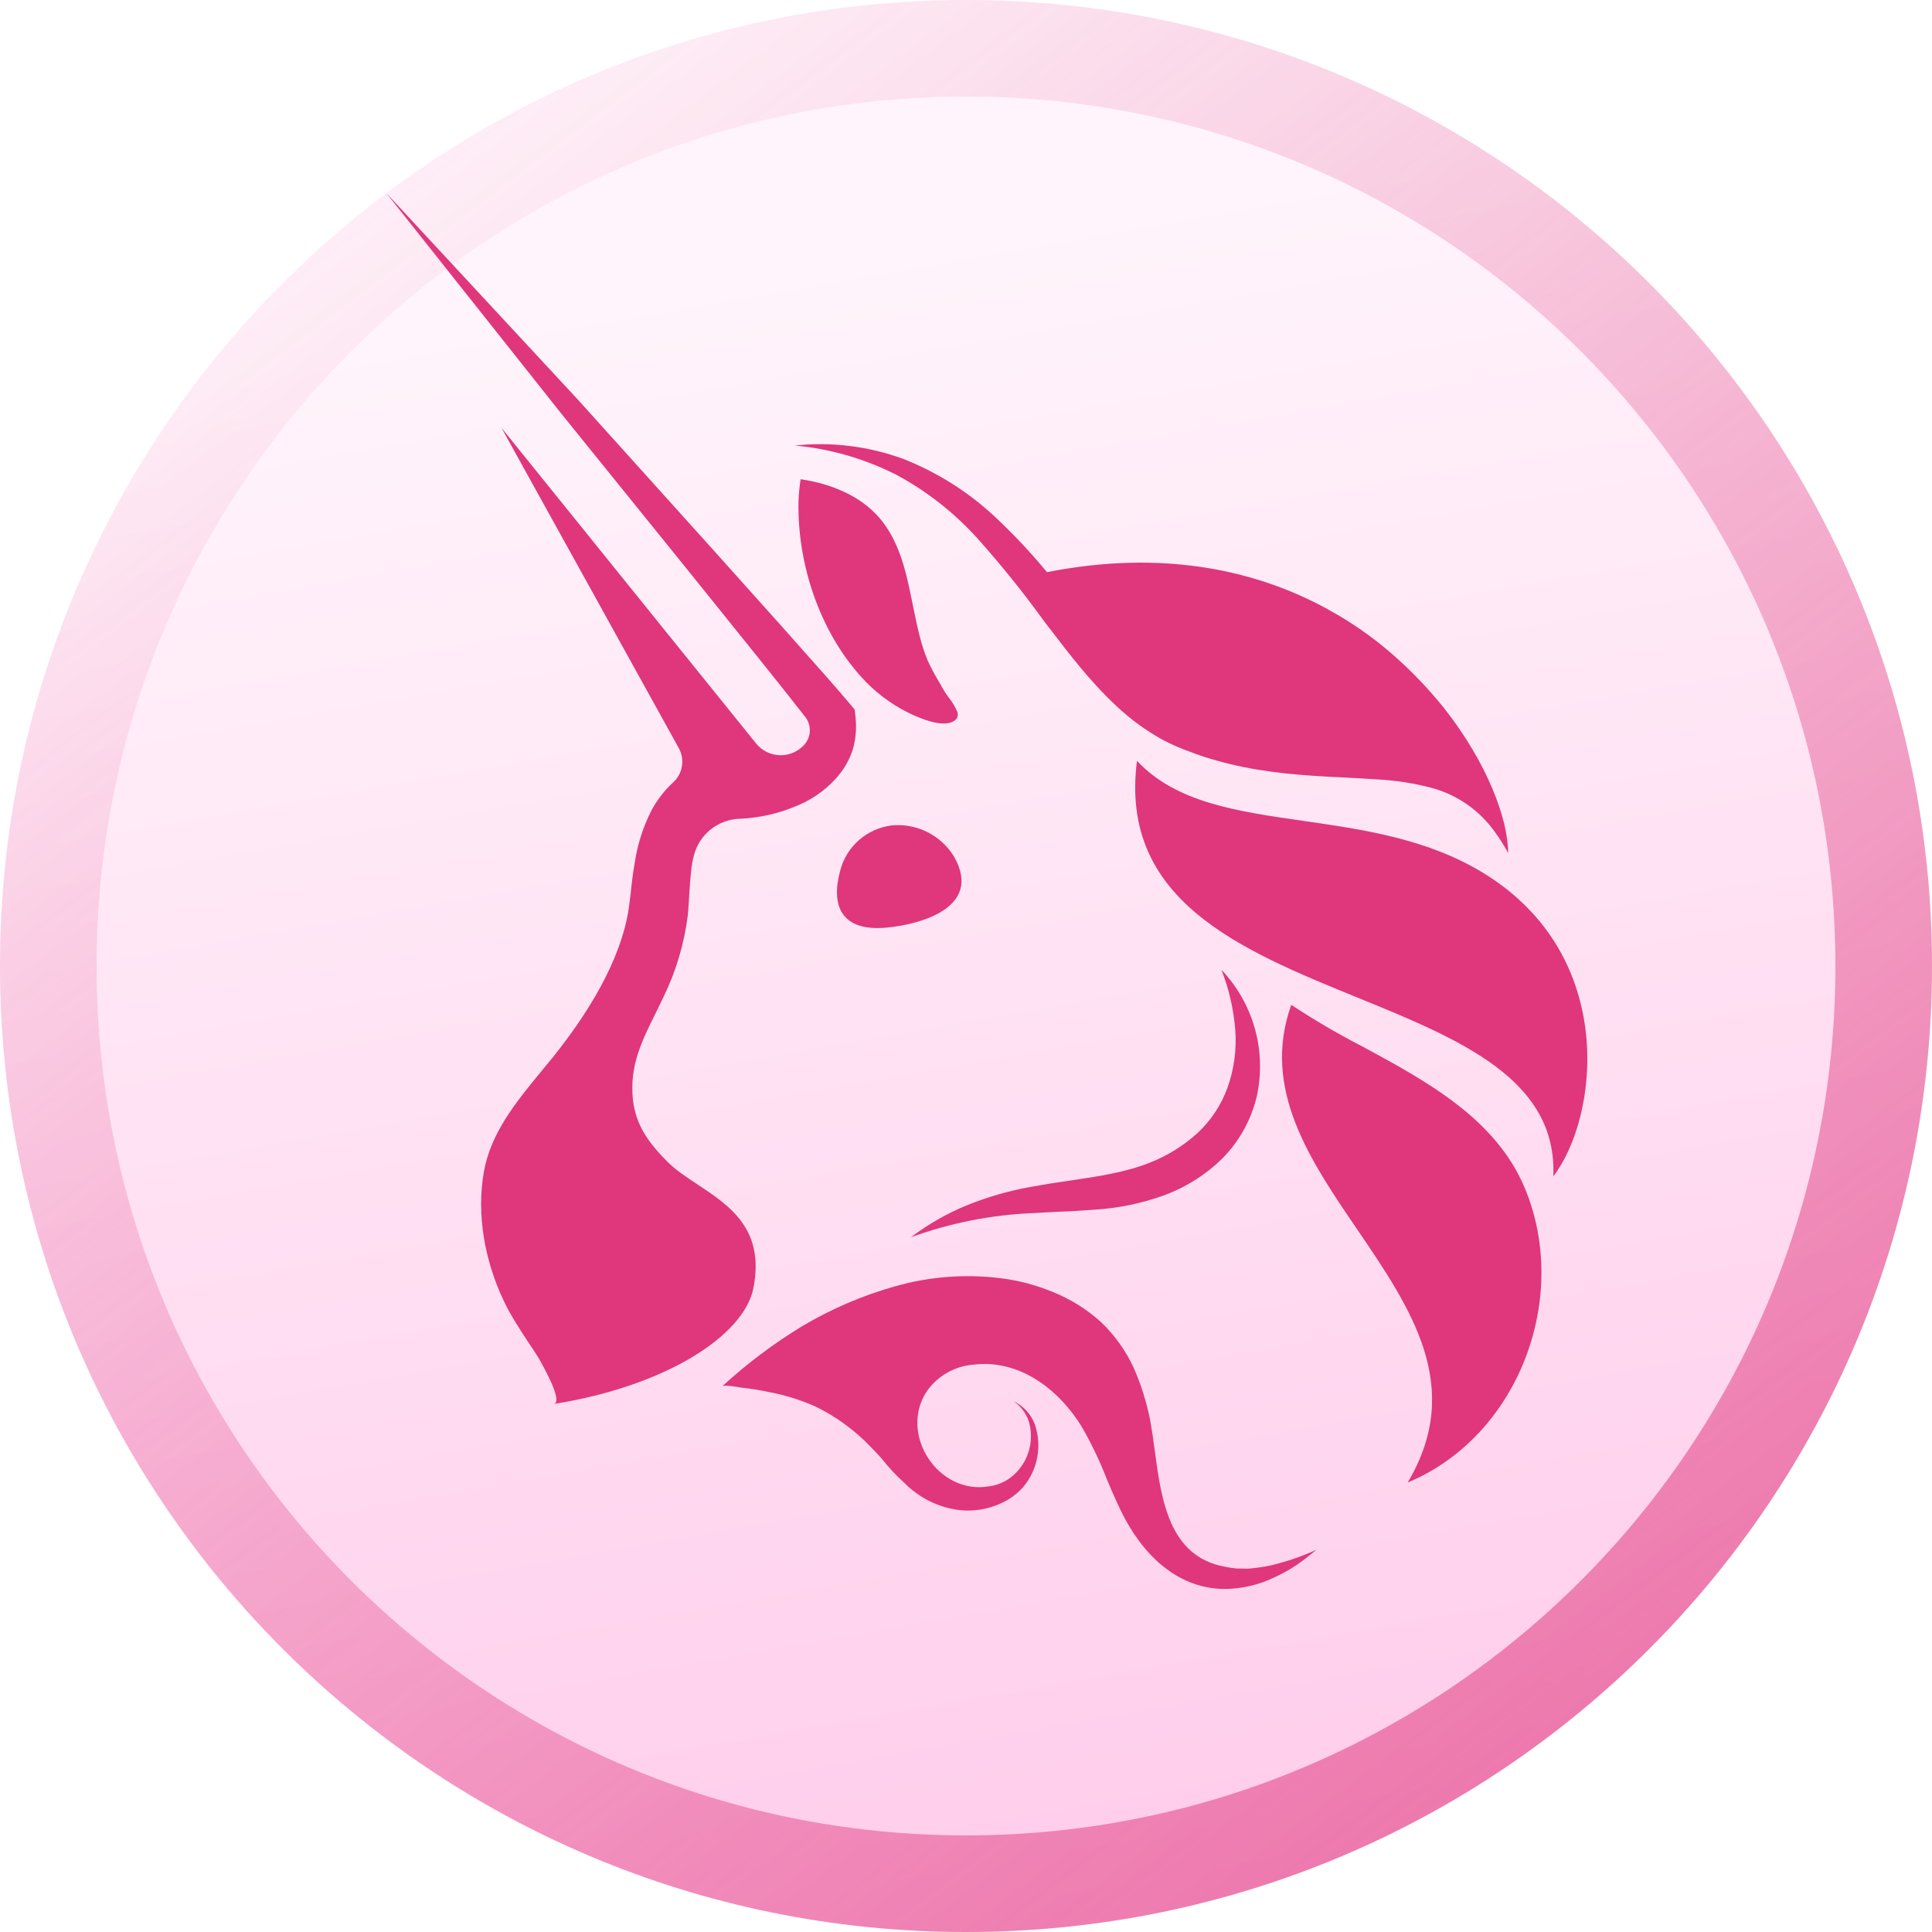
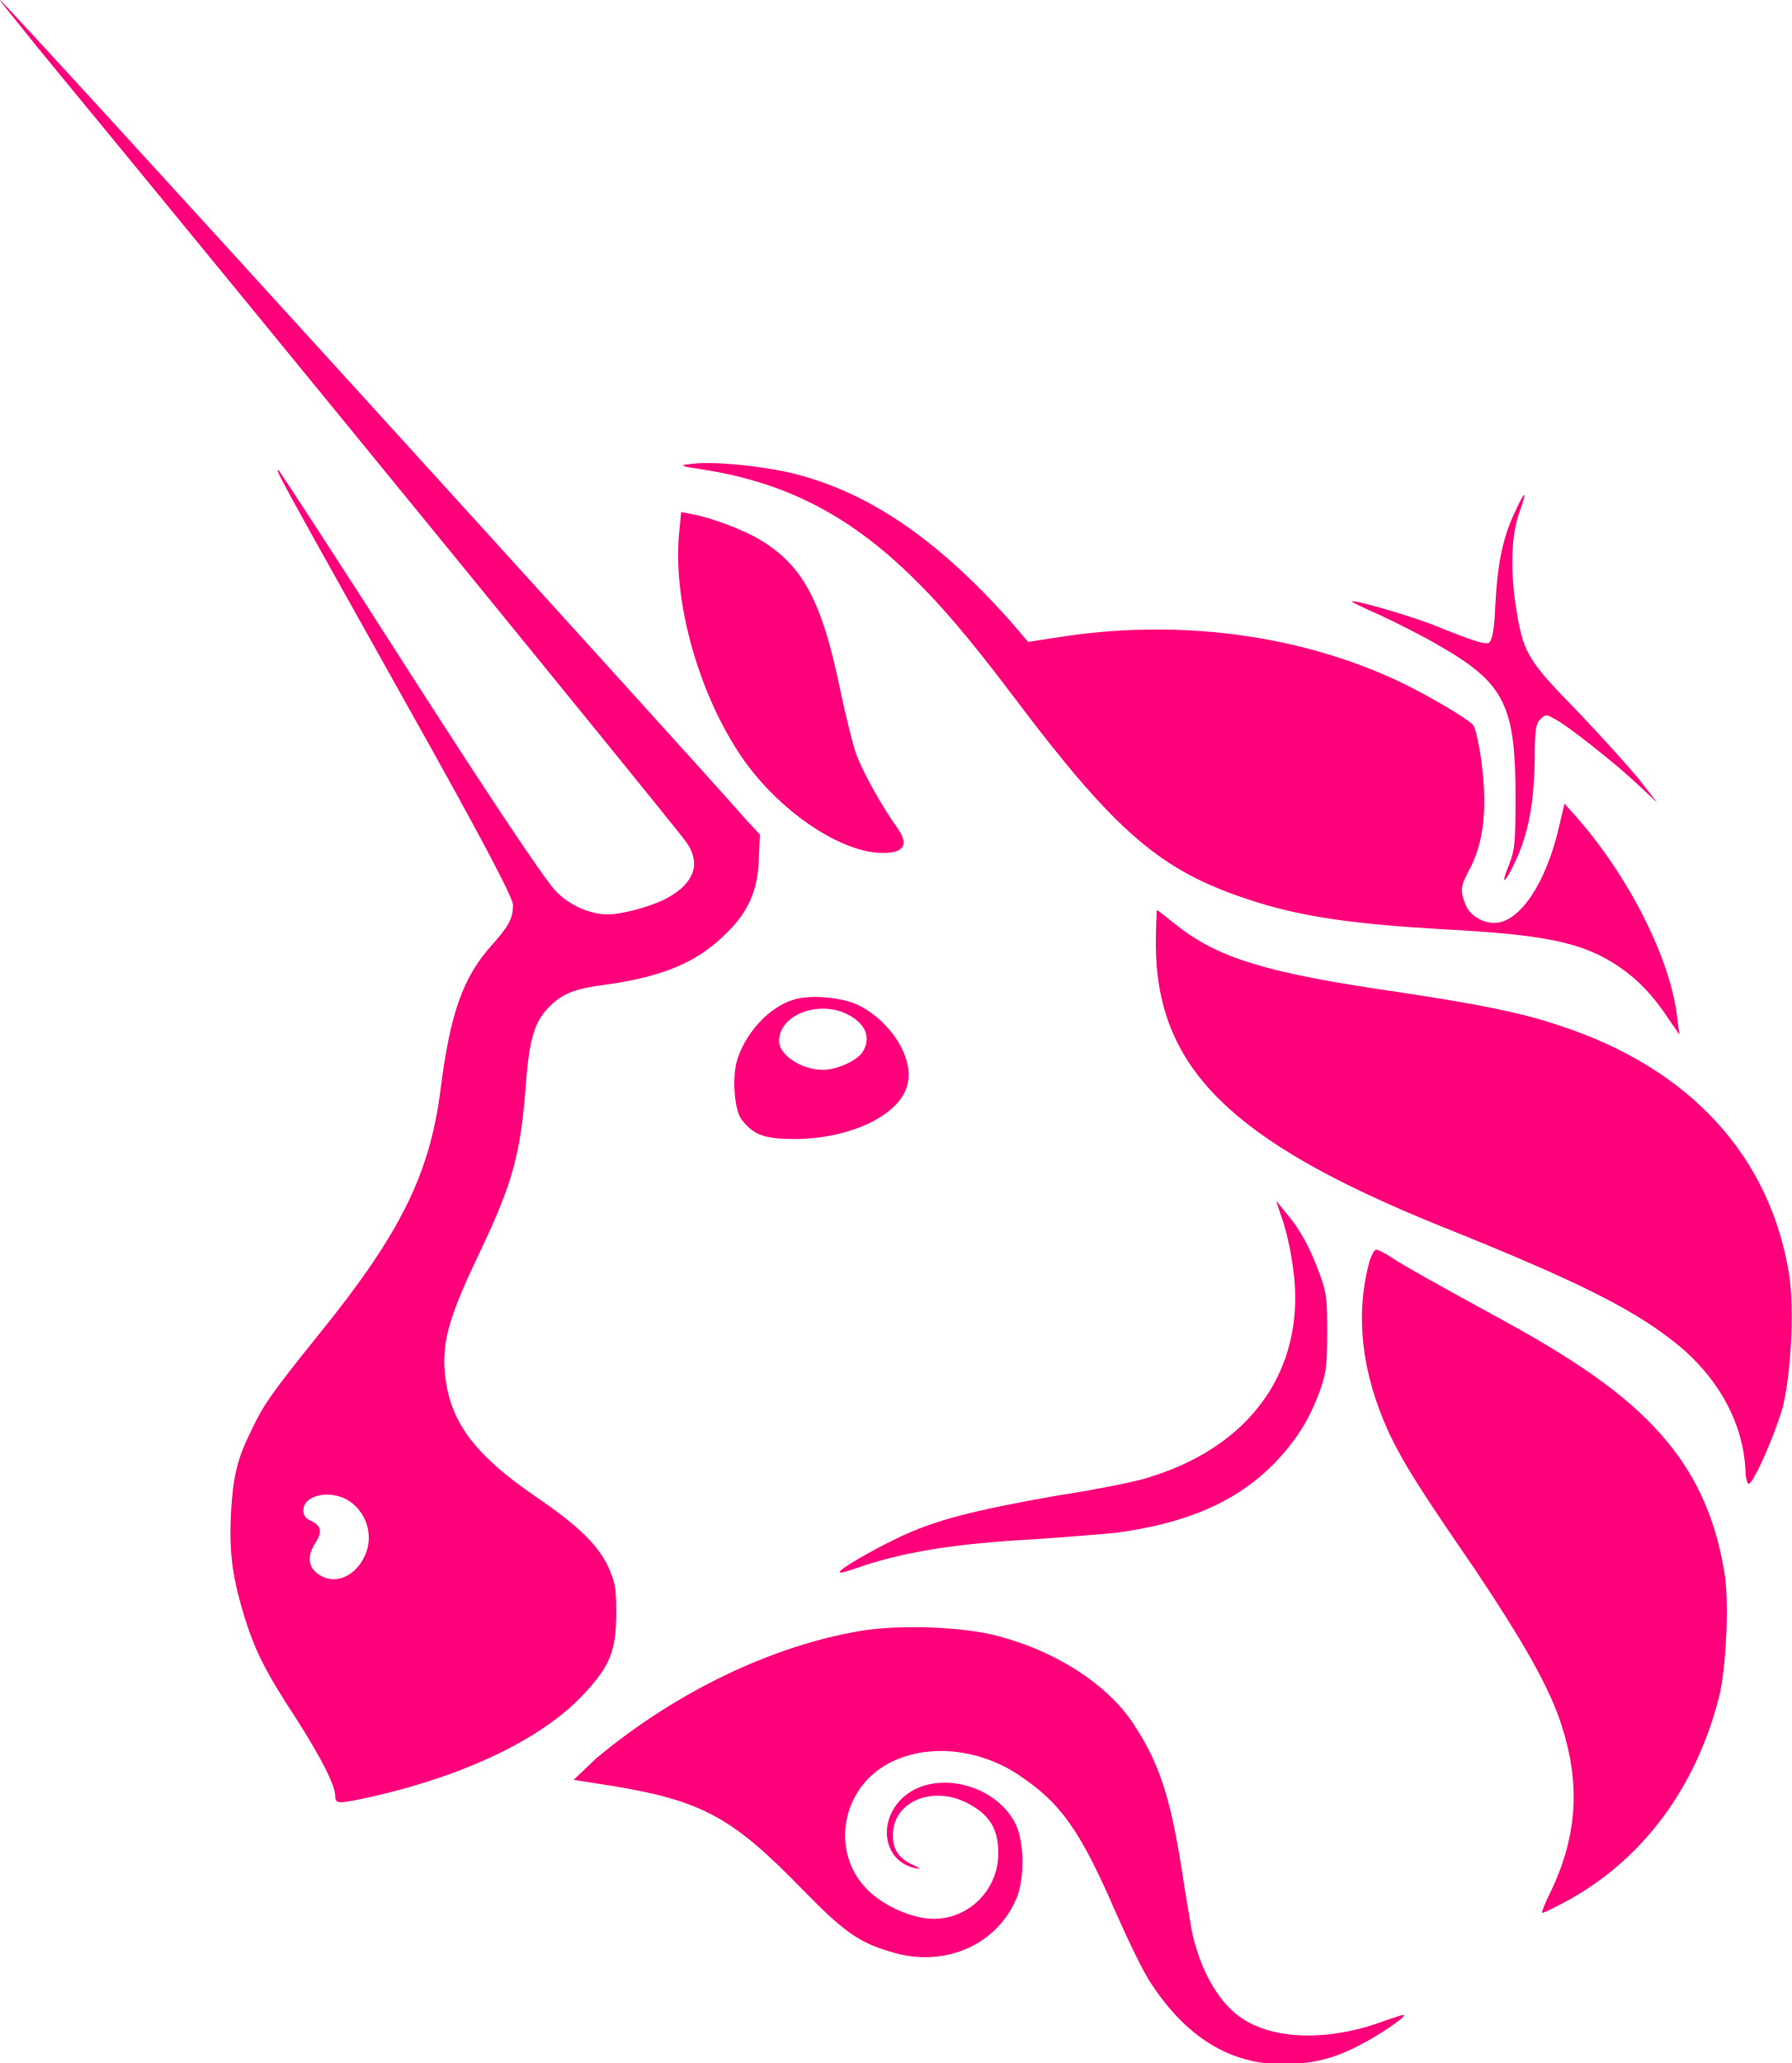
- <svg xmlns="http://www.w3.org/2000/svg" fill="none" viewBox="0 0 20 20">
-   <path fill="url(#uniswap_svg__a)" d="M10 20c5.523 0 10-4.477 10-10S15.523 0 10 0 0 4.477 0 10s4.477 10 10 10" />
-   <path fill="url(#uniswap_svg__b)" fill-rule="evenodd" d="M10 19a9 9 0 1 0 0-18 9 9 0 0 0 0 18m10-9c0 5.523-4.477 10-10 10S0 15.523 0 10 4.477 0 10 0s10 4.477 10 10" clip-rule="evenodd" />
-   <path fill="#df367c" d="M8.84 7.717a.8.8 0 0 1-.133.277c-.116.151-.27.269-.445.342a1.7 1.7 0 0 1-.603.14h-.005a.505.505 0 0 0-.47.377 1 1 0 0 0-.029.16q-.013.119-.02.251-.005.096-.014.205a2.7 2.7 0 0 1-.253.853l-.08.165c-.144.288-.273.548-.236.896.03.269.166.449.348.634.086.089.2.165.32.244.333.22.7.463.579 1.075-.1.496-.918 1.016-2.068 1.198.111-.017-.133-.437-.161-.485l-.002-.003q-.048-.076-.097-.148c-.093-.142-.187-.283-.26-.44-.192-.408-.28-.88-.202-1.327.071-.405.338-.729.594-1.04l.124-.151c.343-.429.703-.99.783-1.545l.02-.156q.014-.152.042-.315.043-.28.171-.533.089-.166.226-.292a.29.29 0 0 0 .057-.356L5.192 4.43l2.634 3.265a.328.328 0 0 0 .504.01.224.224 0 0 0 .007-.282q-.185-.236-.377-.476l-.153-.191-.663-.824-1.33-1.646L4 2l1.985 2.14L7.4 5.711l.706.788.195.22c.17.19.339.38.508.58l.039.048.008.073q.017.15-.017.296m6.771 1.11.002.004c0-.351-.217-.931-.655-1.489l-.01-.013a4.4 4.4 0 0 0-.534-.556 3.7 3.7 0 0 0-.66-.46l-.017-.01c-.742-.405-1.708-.614-2.898-.379a6 6 0 0 0-.516-.552 3 3 0 0 0-.973-.621 2.5 2.5 0 0 0-1.122-.138c.365.033.722.136 1.05.302.317.17.602.394.844.662q.366.41.689.857l.054.07c.21.274.423.554.689.802q.22.209.486.355a2 2 0 0 0 .277.121q.136.053.278.092c.375.107.76.146 1.134.166l.156.008q.201.01.398.023.27.016.53.084c.261.068.491.224.651.442q.082.11.147.23" />
-   <path fill="#df367c" d="m14.508 6.855-.059-.054-.035-.031.028.025zm-.458 3.471c-1.206-.492-2.467-1.006-2.28-2.45.403.433 1.035.523 1.723.622.623.09 1.292.185 1.877.548 1.38.856 1.179 2.52.71 3.131.042-1.007-.973-1.42-2.03-1.851m-4.866-.724c.318-.03.997-.196.693-.733a.68.68 0 0 0-.639-.325.63.63 0 0 0-.542.475c-.094.351.006.63.488.583m-.083-4.244c-.2-.231-.51-.353-.813-.397a2 2 0 0 0-.022.23c-.013.632.21 1.326.643 1.809.138.156.305.284.492.377.107.052.393.183.5.065a.08.08 0 0 0 .008-.076.6.6 0 0 0-.085-.141 1 1 0 0 1-.065-.098q-.027-.05-.057-.1a2 2 0 0 1-.099-.19c-.073-.175-.11-.361-.148-.547l-.023-.112c-.058-.287-.131-.588-.331-.82" />
-   <path fill="#df367c" d="M13.367 10.402c-.31.869.19 1.602.687 2.331.555.816 1.107 1.626.518 2.614 1.144-.475 1.688-1.909 1.213-3.047-.3-.72-1.02-1.11-1.69-1.471a8 8 0 0 1-.728-.427m-3.356 2.074a2.6 2.6 0 0 0-.581.332 4.2 4.2 0 0 1 1.265-.25l.237-.013q.206-.007.42-.024.351-.024.684-.142a1.7 1.7 0 0 0 .617-.386c.177-.178.3-.402.358-.647a1.45 1.45 0 0 0-.367-1.307c.079.2.127.412.144.628.014.2-.013.401-.08.59a1.2 1.2 0 0 1-.311.472c-.144.13-.31.235-.492.306-.252.101-.536.143-.833.187q-.203.028-.41.066-.335.061-.65.188m3.617 3.567-.042.033q-.079.065-.163.124-.11.073-.23.128a1.2 1.2 0 0 1-.53.121c-.5-.01-.852-.382-1.058-.804a6 6 0 0 1-.15-.338 4 4 0 0 0-.255-.533c-.238-.39-.647-.706-1.125-.647a.65.65 0 0 0-.486.282c-.285.444.124 1.066.646.978a.47.47 0 0 0 .244-.106.54.54 0 0 0 .181-.524.4.4 0 0 0-.168-.251.43.43 0 0 1 .218.235.67.67 0 0 1-.119.653.7.7 0 0 1-.14.12.82.82 0 0 1-.532.117.97.97 0 0 1-.56-.282 2 2 0 0 1-.233-.25 3 3 0 0 0-.107-.114 2 2 0 0 0-.583-.427 2.2 2.2 0 0 0-.468-.146 3 3 0 0 0-.293-.047c-.069-.012-.18-.031-.2-.013q.382-.352.826-.622c.302-.18.628-.32.967-.415.352-.1.72-.128 1.082-.084q.282.034.544.142.276.11.498.309c.145.137.263.302.346.484q.112.257.167.533.027.149.048.319c.069.51.148 1.1.733 1.202q.056.012.113.017l.116.002q.12-.009.239-.034.245-.058.474-.162" />
-   <defs>
-     <linearGradient id="uniswap_svg__a" x1="7" x2="10" y1="3" y2="20" gradientUnits="userSpaceOnUse">
-       <stop stop-color="#fff4fb" />
-       <stop offset="1" stop-color="#ffcceb" />
-     </linearGradient>
-     <linearGradient id="uniswap_svg__b" x1="27.5" x2="4.5" y1="30.5" y2="0" gradientUnits="userSpaceOnUse">
-       <stop stop-color="#df367c" />
-       <stop offset="1" stop-color="#df367c" stop-opacity="0" />
-     </linearGradient>
-   </defs>
+ <svg xmlns="http://www.w3.org/2000/svg" viewBox="0 0 168.3 193.8">
+   <path fill="#ff007a" d="M66 44.1c-2.1-.3-2.2-.4-1.2-.5 1.9-.3 6.3.1 9.4.8 7.2 1.7 13.7 6.1 20.6 13.8l1.8 2.1 2.6-.4c11.1-1.8 22.5-.4 32 4 2.6 1.2 6.7 3.6 7.2 4.2.2.2.5 1.5.7 2.8.7 4.7.4 8.2-1.1 10.9-.8 1.5-.8 1.9-.3 3.2.4 1 1.6 1.7 2.7 1.7 2.4 0 4.9-3.8 6.1-9.1l.5-2.1.9 1c5.1 5.7 9.1 13.6 9.7 19.2l.2 1.5-.9-1.3c-1.5-2.3-2.9-3.8-4.8-5.1-3.4-2.3-7-3-16.5-3.5-8.6-.5-13.5-1.2-18.3-2.8-8.2-2.7-12.4-6.2-22.1-19.1-4.3-5.7-7-8.8-9.7-11.4-5.9-5.7-11.8-8.7-19.5-9.9" />
+   <path fill="#ff007a" d="M140.5 56.8c.2-3.8.7-6.3 1.8-8.6.4-.9.8-1.7.9-1.7s-.1.7-.4 1.5c-.8 2.2-.9 5.3-.4 8.8.7 4.5 1 5.1 5.8 10 2.2 2.3 4.8 5.2 5.8 6.4l1.7 2.2-1.7-1.6c-2.1-2-6.9-5.8-8-6.3-.7-.4-.8-.4-1.3.1-.4.4-.5 1-.5 3.9-.1 4.5-.7 7.3-2.2 10.2-.8 1.5-.9 1.2-.2-.5.5-1.3.6-1.9.6-6.2 0-8.7-1-10.8-7.1-14.3-1.5-.9-4.1-2.2-5.6-2.9-1.6-.7-2.8-1.3-2.7-1.3.2-.2 6.1 1.5 8.4 2.5 3.5 1.4 4.1 1.5 4.5 1.4.3-.3.5-1.1.6-3.6M70.1 71.7c-4.2-5.8-6.9-14.8-6.3-21.5l.2-2.1 1 .2c1.8.3 4.9 1.5 6.4 2.4 4 2.4 5.8 5.7 7.5 13.9.5 2.4 1.2 5.2 1.5 6.1.5 1.5 2.4 5 4 7.2 1.1 1.6.4 2.4-2.1 2.2-3.8-.4-8.9-3.9-12.2-8.4m65.3 43.5c-19.8-8-26.8-14.9-26.8-26.6 0-1.7.1-3.1.1-3.1.1 0 .8.6 1.7 1.3 4 3.2 8.5 4.6 21 6.4 7.3 1.1 11.5 1.9 15.3 3.2 12.1 4 19.6 12.2 21.4 23.3.5 3.2.2 9.3-.6 12.5-.7 2.5-2.7 7.1-3.2 7.2-.1 0-.3-.5-.3-1.3-.2-4.2-2.3-8.2-5.8-11.3-4.2-3.6-9.6-6.3-22.8-11.6m-14 3.3c-.2-1.5-.7-3.4-1-4.2l-.5-1.5.9 1.1c1.3 1.5 2.3 3.3 3.2 5.8.7 1.9.7 2.5.7 5.6 0 3-.1 3.7-.7 5.4-1 2.7-2.2 4.6-4.2 6.7-3.6 3.7-8.3 5.7-15 6.6-1.2.1-4.6.4-7.6.6-7.5.4-12.5 1.2-17 2.8-.6.2-1.2.4-1.3.3-.2-.2 2.9-2 5.4-3.2 3.5-1.7 7.1-2.6 15-4 3.9-.6 7.9-1.4 8.9-1.8 9.9-3.1 14.8-10.8 13.2-20.2" />
+   <path fill="#ff007a" d="M130.5 134.6q-3.9-8.55-1.8-16.2c.2-.5.4-1 .6-1s.8.3 1.4.7c1.2.8 3.7 2.2 10.1 5.7 8.1 4.4 12.7 7.8 15.9 11.7 2.8 3.4 4.5 7.3 5.3 12.1.5 2.7.2 9.2-.5 11.9-2.2 8.5-7.2 15.3-14.5 19.2-1.1.6-2 1-2.1 1s.3-1 .9-2.2c2.4-5.1 2.7-10 .9-15.5-1.1-3.4-3.4-7.5-8-14.4-5.5-8-6.8-10.1-8.2-13M56 165.2c7.4-6.2 16.5-10.6 24.9-12 3.6-.6 9.6-.4 12.9.5 5.3 1.4 10.1 4.4 12.6 8.1 2.4 3.6 3.5 6.7 4.6 13.6.4 2.7.9 5.5 1 6.1.8 3.6 2.4 6.4 4.4 7.9 3.1 2.3 8.5 2.4 13.8.4.9-.3 1.7-.6 1.7-.5.2.2-2.5 2-4.3 2.9-2.5 1.3-4.5 1.7-7.2 1.7-4.8 0-8.9-2.5-12.2-7.5-.7-1-2.1-3.9-3.3-6.6-3.5-8.1-5.3-10.5-9.4-13.2-3.6-2.3-8.2-2.8-11.7-1.1-4.6 2.2-5.8 8.1-2.6 11.7 1.3 1.5 3.7 2.7 5.7 3 3.7.5 6.9-2.4 6.9-6.1 0-2.4-.9-3.8-3.3-4.9-3.2-1.4-6.7.2-6.6 3.3 0 1.3.6 2.1 1.9 2.7.8.4.8.4.2.3-2.9-.6-3.6-4.2-1.3-6.5 2.8-2.8 8.7-1.6 10.7 2.3.8 1.6.9 4.8.2 6.8-1.7 4.4-6.5 6.7-11.4 5.4-3.3-.9-4.7-1.8-8.7-5.9-7-7.2-9.7-8.6-19.7-10.1l-1.9-.3z" />
+   <path fill="#ff007a" fill-rule="evenodd" d="M3.4 4.3c23.3 28.3 59.2 72.3 61 74.7 1.5 2 .9 3.9-1.6 5.3-1.4.8-4.3 1.6-5.7 1.6-1.6 0-3.5-.8-4.8-2.1-.9-.9-4.8-6.6-13.6-20.3C32 53 26.3 44.3 26.2 44.2c-.4-.2-.4-.2 11.8 21.6C45.7 79.5 48.2 84.4 48.2 85c0 1.3-.4 2-2 3.8-2.7 3-3.9 6.4-4.8 13.5-1 7.9-3.7 13.5-11.4 23-4.5 5.6-5.2 6.6-6.3 8.9-1.4 2.8-1.8 4.4-2 8-.2 3.8.2 6.2 1.3 9.8 1 3.2 2.1 5.3 4.8 9.4 2.3 3.6 3.7 6.3 3.7 7.3 0 .8.2.8 3.8 0 8.6-2 15.7-5.4 19.6-9.6 2.4-2.6 3-4 3-7.6 0-2.3-.1-2.8-.7-4.2-1-2.2-2.9-4-7-6.8-5.4-3.7-7.7-6.7-8.3-10.7-.5-3.4.1-5.7 3.1-12 3.1-6.5 3.9-9.2 4.4-15.8.3-4.2.8-5.9 2-7.2 1.3-1.4 2.4-1.9 5.5-2.3 5.1-.7 8.4-2 11-4.5 2.3-2.1 3.3-4.2 3.4-7.3l.1-2.3-1.3-1.4C65.4 71.6.3 0 0 0c-.1 0 1.5 1.9 3.4 4.3m30.7 142.2c1.1-1.9.5-4.3-1.3-5.5-1.7-1.1-4.3-.6-4.3.9 0 .4.2.8.8 1 .9.5 1 1 .3 2.1s-.7 2.1.2 2.8c1.4 1.1 3.3.5 4.3-1.3m40.5-52.6c-2.4.7-4.7 3.3-5.4 5.9-.4 1.6-.2 4.5.5 5.4 1.1 1.4 2.1 1.8 4.9 1.8 5.5 0 10.2-2.4 10.7-5.3.5-2.4-1.6-5.7-4.5-7.2-1.5-.8-4.6-1.1-6.2-.6m6.4 5c.8-1.2.5-2.5-1-3.4-2.7-1.7-6.8-.3-6.8 2.3 0 1.3 2.1 2.7 4.1 2.7 1.3 0 3.1-.8 3.7-1.6" clip-rule="evenodd" />
</svg>
